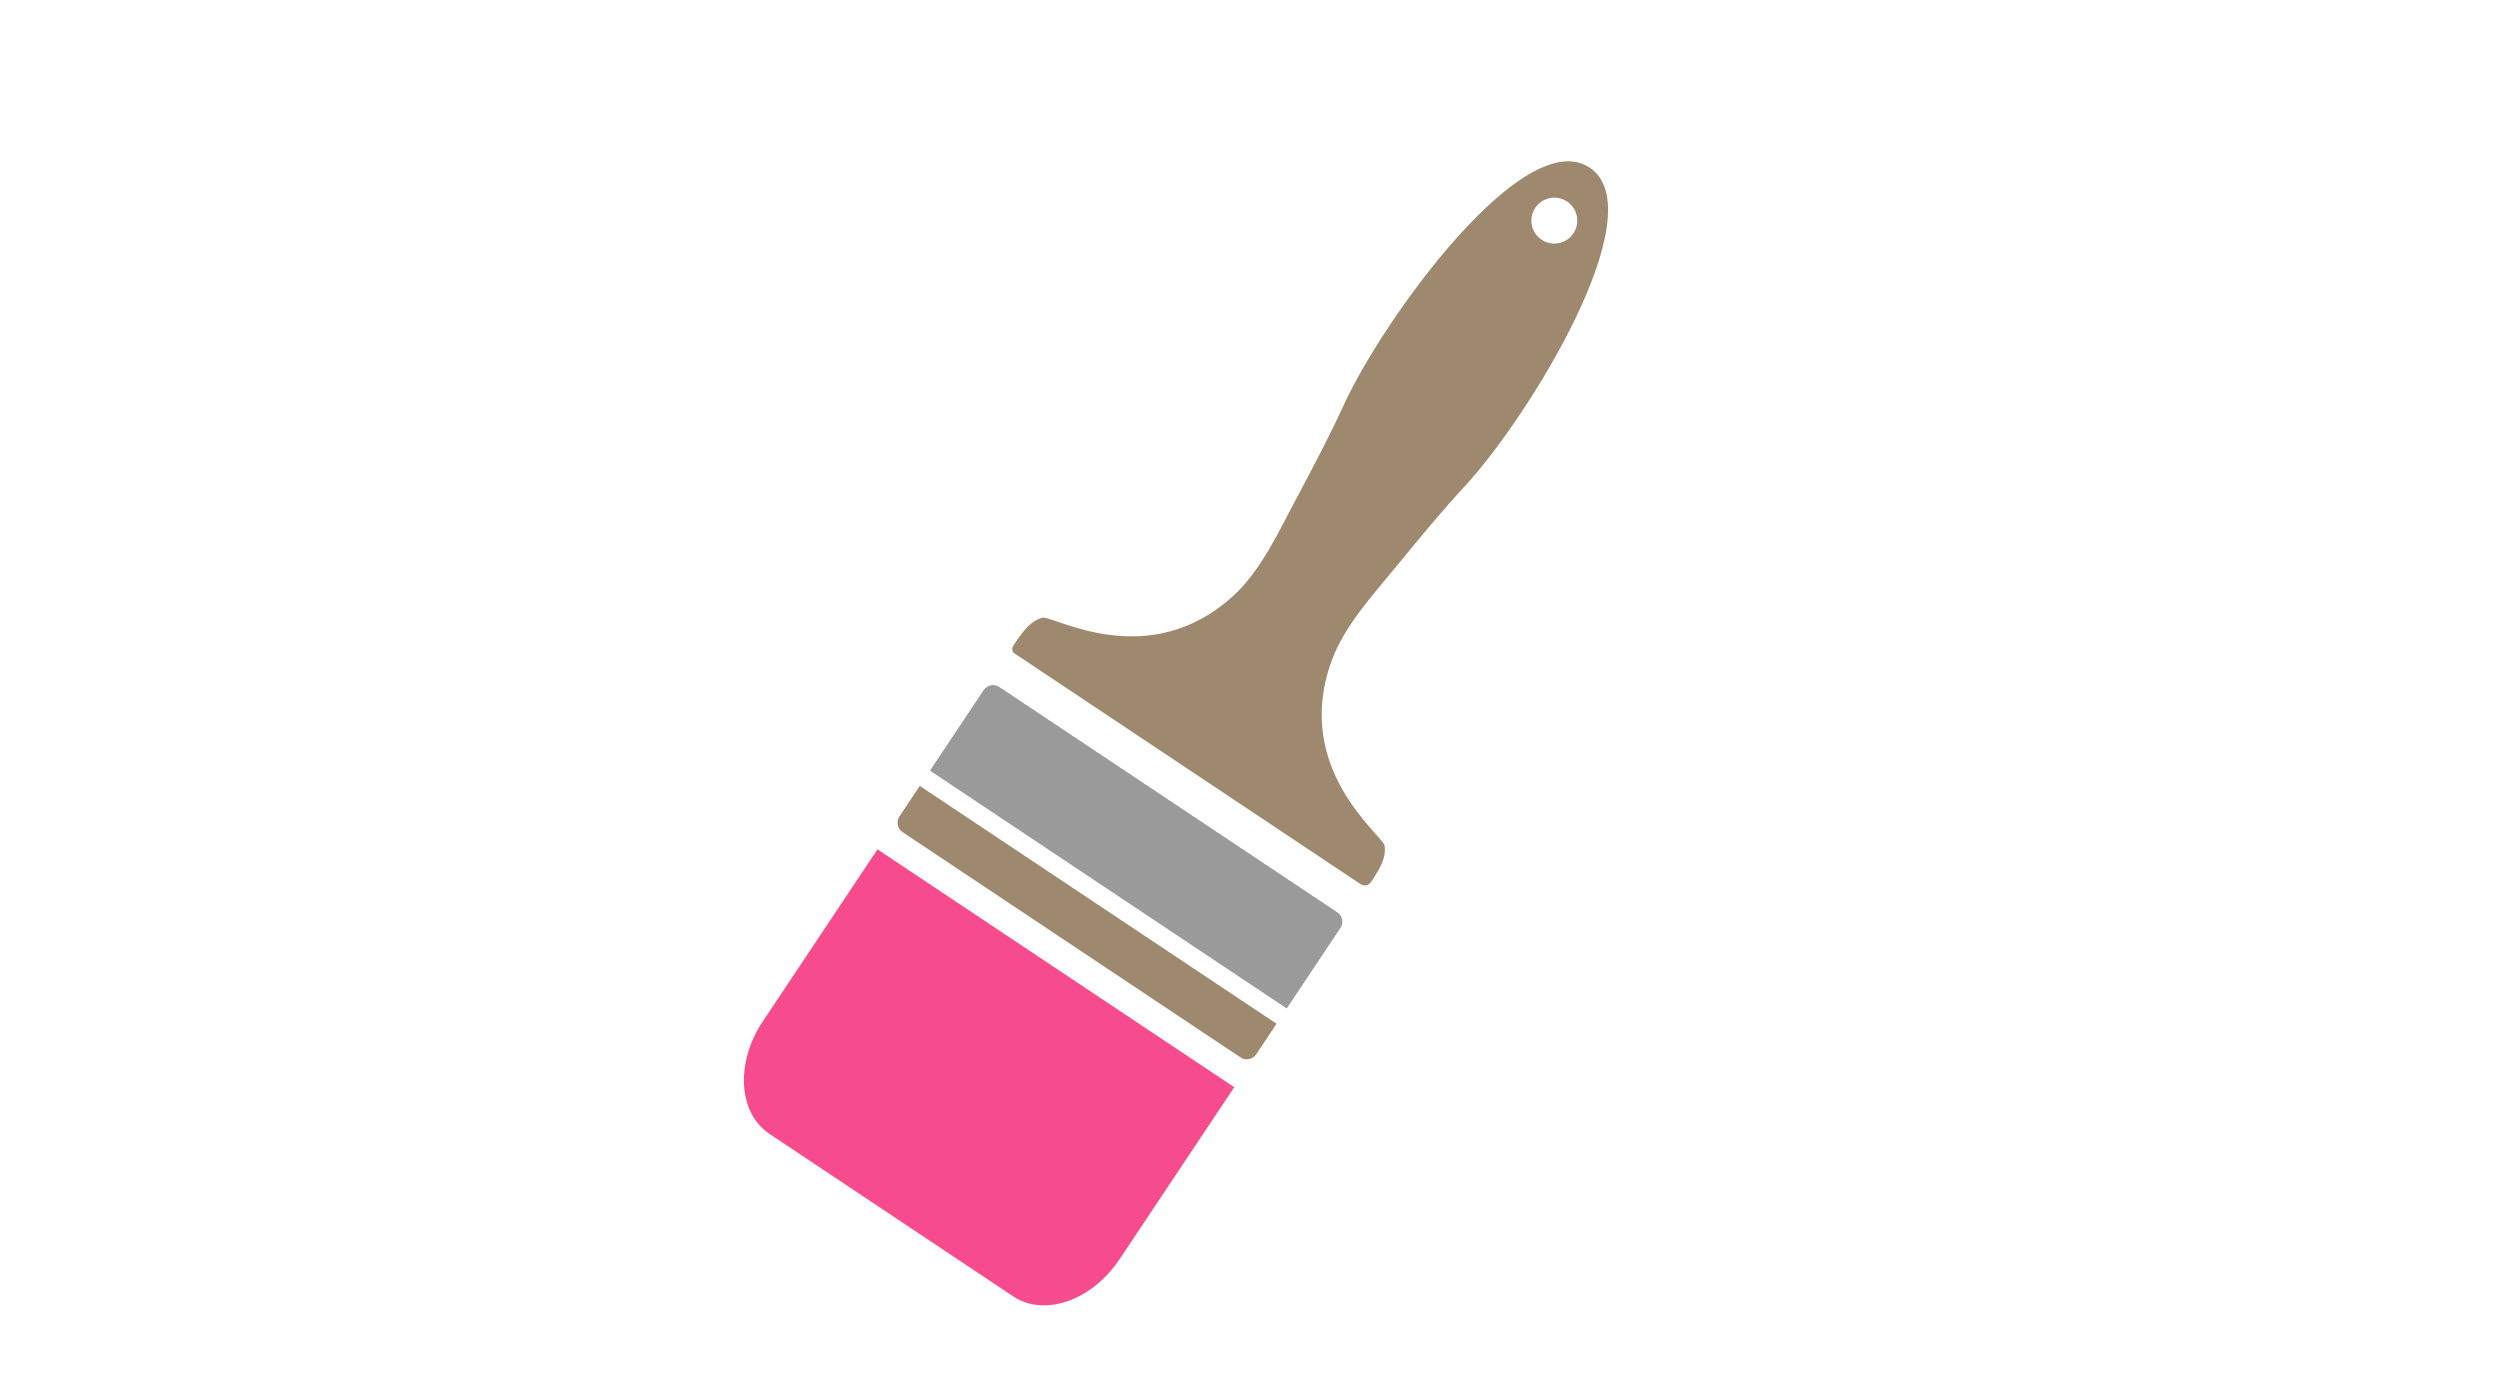
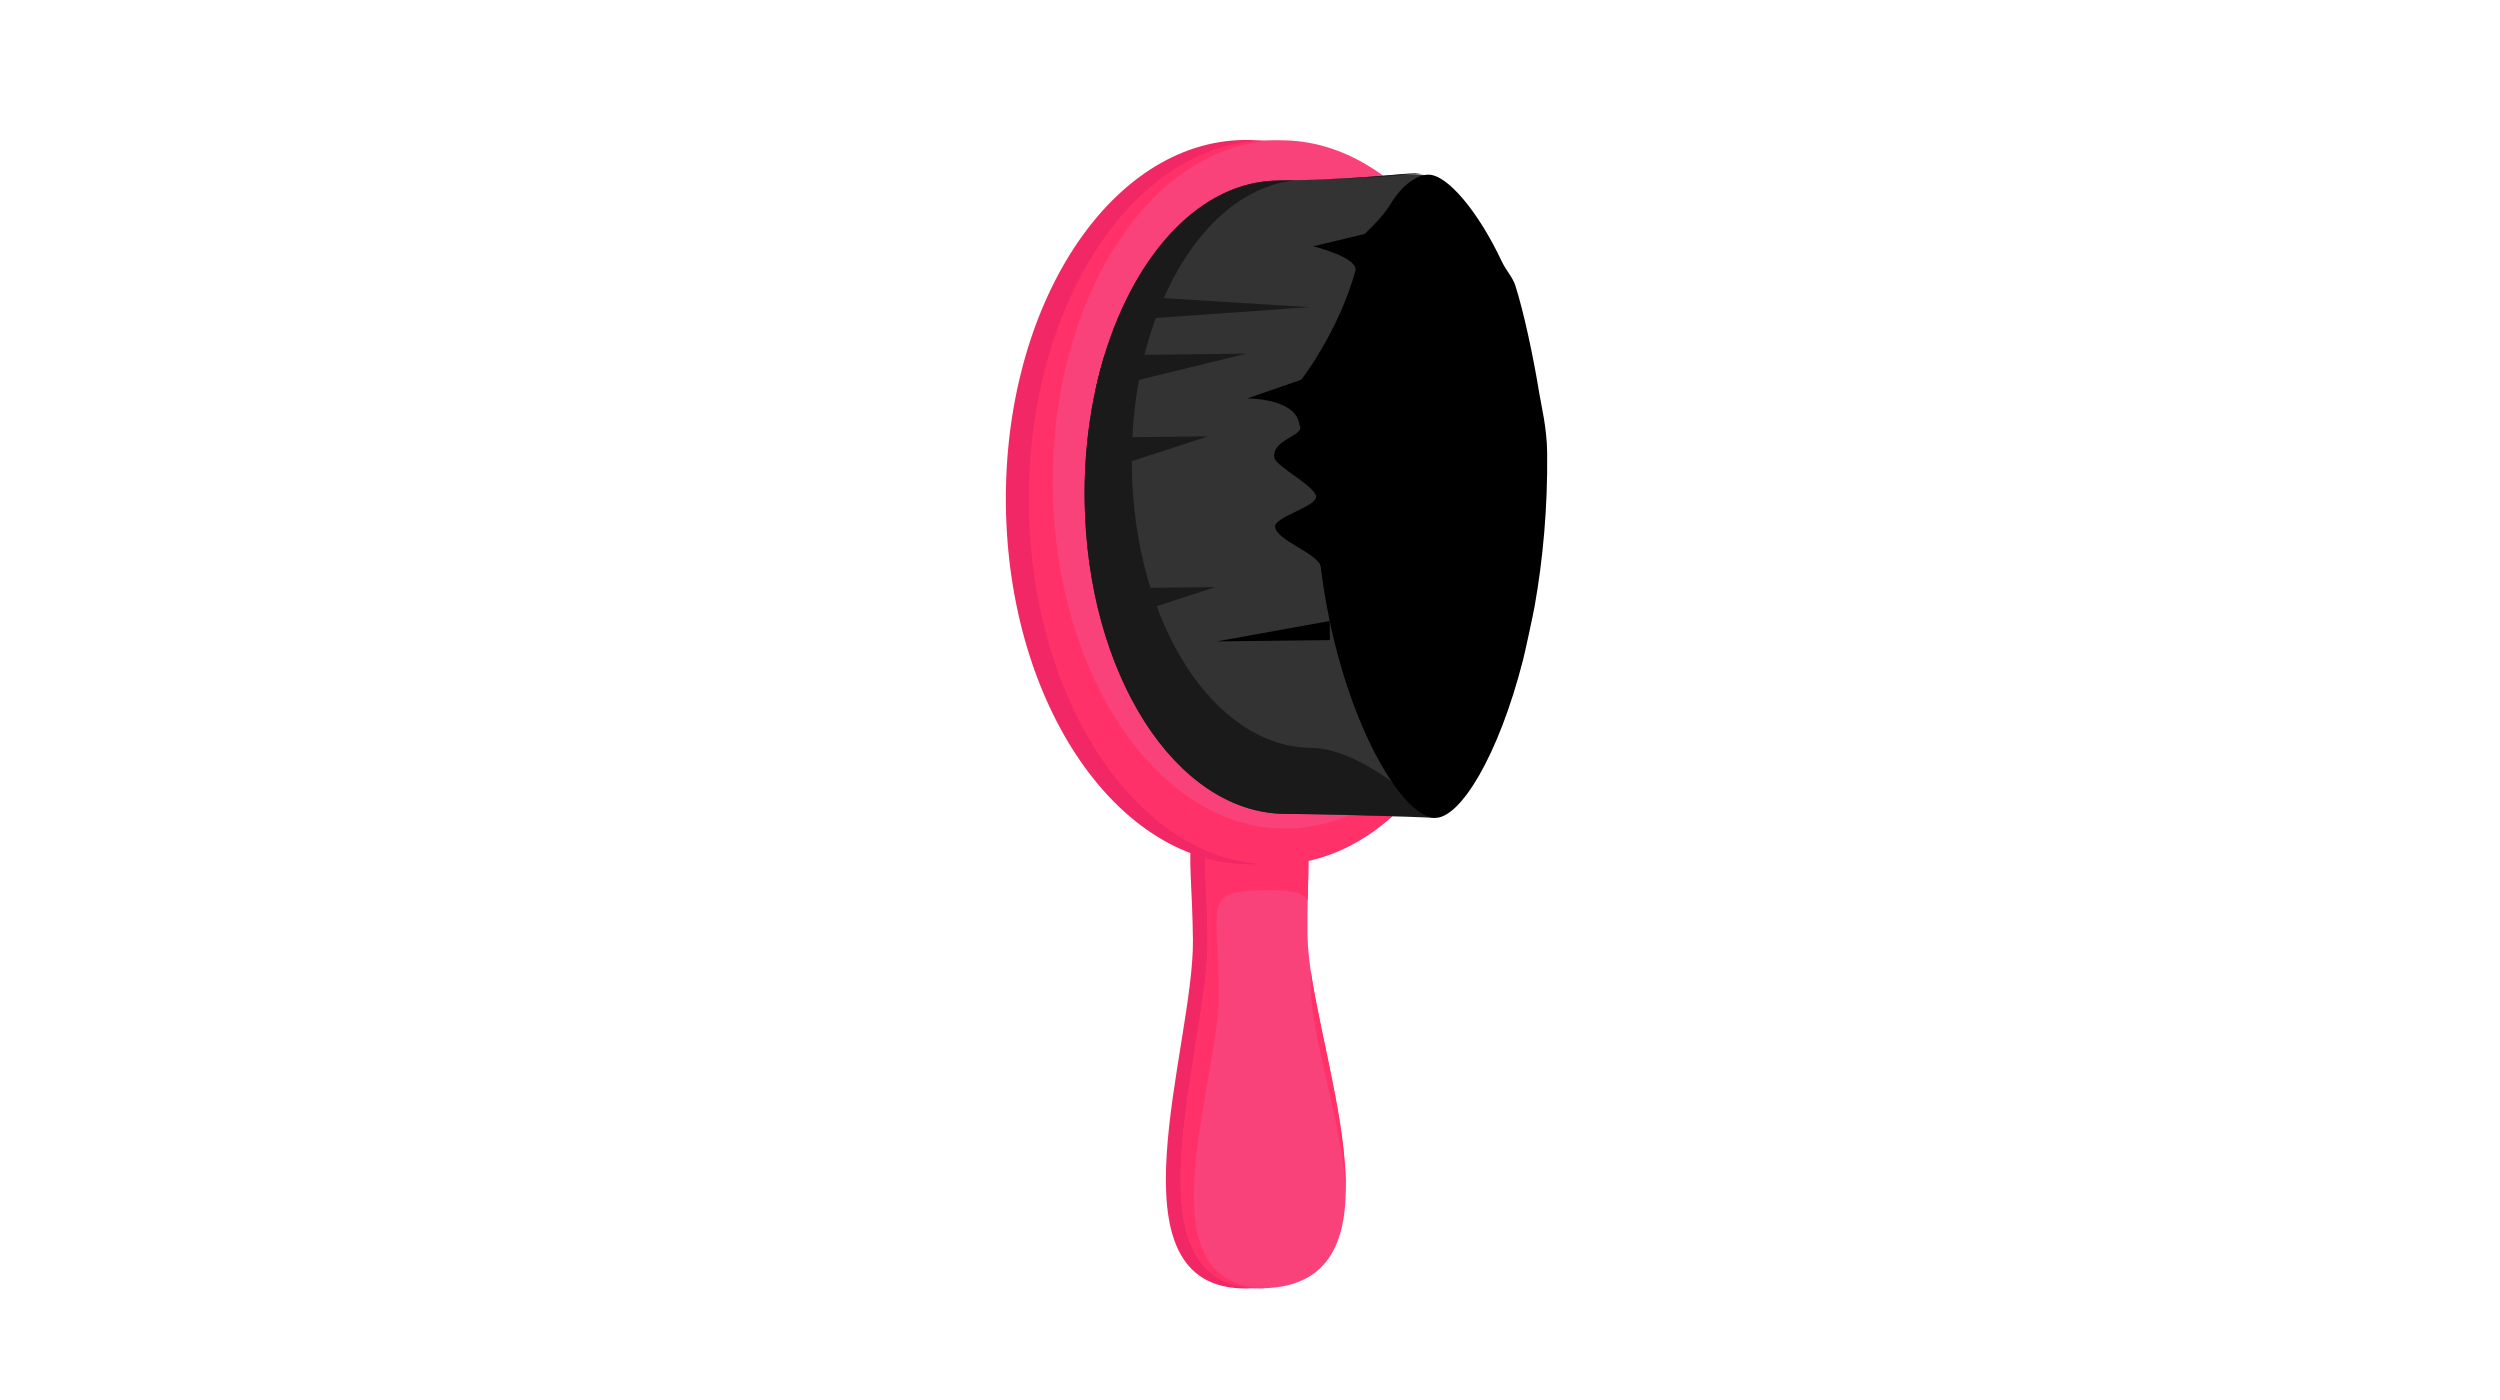
- <svg xmlns="http://www.w3.org/2000/svg" version="1.1" id="Layer_1" viewBox="0 0 768 430" enable-background="new 0 0 768 430" xml:space="preserve">
+ <svg xmlns="http://www.w3.org/2000/svg" version="1.1" id="Layer_1" x="0px" y="0px" viewBox="0 0 768 430" enable-background="new 0 0 768 430" xml:space="preserve">
  <g>
-     <path fill="#9E896F" d="M409.096,202.949c3.915-10.734,12.768-20.289,19.902-29.008c6.993-8.546,13.844-16.85,21.272-24.897   c19.333-20.944,58.286-84.067,38.067-97.547c-20.22-13.48-63.506,46.755-75.404,72.656c-4.57,9.953-9.602,19.47-14.801,29.211   c-5.305,9.939-10.72,21.786-19.122,29.528c-26.149,24.097-55.644,6.059-58.73,6.864c-3.614,0.946-5.74,3.741-8.86,8.383   c-1.363,2.045,0.768,2.945,0.768,2.945l105.366,70.244c0,0,2.1,1.922,3.82-0.668c2.889-4.346,4.468-7.305,3.973-10.857   C424.904,256.644,396.91,236.354,409.096,202.949z M473.574,73.641c-3.238-2.159-4.116-6.538-1.955-9.778   c2.16-3.24,6.54-4.115,9.779-1.956c3.239,2.16,4.114,6.538,1.954,9.778C481.192,74.926,476.814,75.801,473.574,73.641z" />
    <g>
-       <path fill="#9B9A9A" d="M410.813,280.249l-103.818-69.213c-1.588-1.058-3.756-0.625-4.814,0.963l-16.488,24.732l109.597,73.064    l16.488-24.732C412.836,283.476,412.402,281.308,410.813,280.249z" />
-       <path fill="#9E896F" d="M276.305,250.813c-1.059,1.588-0.625,3.754,0.962,4.814l103.819,69.213    c1.588,1.059,3.755,0.625,4.814-0.963l6.258-9.387l-109.596-73.066L276.305,250.813z" />
+       <g>
+         <path fill="#F22766" d="M366.468,288.734c0.363,32.725-27.377,107.566,16.532,107.082c48.141-0.533,14.503-75.668,14.14-108.391     c-0.361-32.721,4.596-35.732-15.738-35.506C361.07,252.145,366.107,256.014,366.468,288.734z" />
+         <path fill="#F9417A" d="M370.999,288.682c0.362,32.729-27.379,107.57,16.53,107.082c48.141-0.533,14.505-75.664,14.142-108.387     s4.594-35.734-15.736-35.508C365.599,252.096,370.635,255.963,370.999,288.682z" />
+         <g>
+           <path fill="#FF3168" d="M402.707,303.656c0.171,15.469,9.813,42.074,10.701,62.727c0.441-20.635-7.769-47.961-10.707-67.83      C402.688,300.154,402.688,301.85,402.707,303.656z" />
+           <path fill="#FF3168" d="M374.44,304.787c-0.31-27.797-4.946-31.078,13.793-31.285c8.075-0.09,11.813,0.344,13.489,3.082      c0.422-22.617,2.033-24.914-15.789-24.715c-20.335,0.227-15.298,4.094-14.935,36.812c0.362,32.729-27.379,107.57,16.53,107.082      c0.362-0.002,0.678-0.049,1.029-0.061C349.621,395.016,374.747,332.338,374.44,304.787z" />
+         </g>
+       </g>
+       <g>
+         <path fill="#F22766" d="M309.01,155.078c0.681,61.441,34.572,110.883,75.695,110.424c41.127-0.453,73.911-50.634,73.228-112.077     c-0.68-61.44-34.57-110.878-75.695-110.422C341.115,43.459,308.329,93.638,309.01,155.078z" />
+         <path fill="#FF3168" d="M316.059,155.217c0.682,61.443,34.572,110.883,75.697,110.426c41.126-0.455,71.553-50.608,70.869-112.049     c-0.679-61.442-32.214-110.905-73.338-110.449C348.161,43.6,315.377,93.775,316.059,155.217z" />
+         <path fill="#F9417A" d="M323.397,149.608c0.648,58.388,32.854,105.37,71.934,104.935c39.084-0.43,70.238-48.118,69.592-106.503     c-0.648-58.392-32.854-105.372-71.938-104.938C353.905,43.536,322.75,91.219,323.397,149.608z" />
+       </g>
+       <g>
+         <path fill="#333333" d="M339.289,109.123c-4.068,13.31-6.279,28.365-6.099,44.284c0.596,53.728,28.137,96.328,61.518,96.607     c44.223,0.371,43.097,3.473,54.113-6.766c19.027-17.682,3.613-55.512,3.236-89.539c-0.389-34.965,5.115-69.557-5.765-90.678     c-7.579-14.716-5.885-8.116-53.744-7.571C369.061,55.728,348.943,77.515,339.289,109.123z" />
+         <g>
+           <path fill="#1A1A1A" d="M436.616,53.287c-4.29-0.349-10.944,1.017-28.332,1.76C423.942,54.636,431.817,53.612,436.616,53.287z" />
+           <path fill="#1A1A1A" d="M440.964,251.258c0,0-21.296-21.363-38.075-21.506c-29.951-0.254-54.665-38.476-55.2-86.681      c-0.158-14.288,1.825-27.792,5.476-39.735c8.309-27.207,25.268-46.255,45.241-47.977c-1.869,0.04-3.795,0.077-5.856,0.101      c-23.488,0.268-43.606,22.055-53.26,53.663c-4.068,13.31-6.279,28.365-6.099,44.284c0.596,53.728,28.137,96.328,61.518,96.607      C420.23,250.23,440.964,251.258,440.964,251.258z" />
+         </g>
+         <path d="M461.398,80.409c1.257,2.671,3.265,4.706,4.102,7.286c2.541,7.852,5.55,21.897,7.359,33.084     c0.599,3.704,2.343,10.603,2.426,18.221c0.19,16.943-1.3,32.866-3.823,47.101c-0.493,2.785-2.915,14.045-3.638,16.849     c-7.548,29.364-19.159,48.223-26.86,48.307c-10.732,0.119-29.843-32.889-35.223-77.082c-0.496-4.085-13.783-8.143-14.03-12.401     c-0.171-2.976,12.632-6.114,12.597-9.16c-0.034-3.137-12.449-9.425-12.831-11.98c-0.866-5.802,9.668-6.713,7.744-10     c-0.899-8.4-16.103-8.233-16.103-8.233l16.627-5.742c0,0,11.279-14.396,16.631-33.398c1.162-4.12-12.921-7.599-12.921-7.599     l15.706-3.764c0,0,5.402-4.854,8.034-9.233c3.659-6.083,8.24-8.973,11.577-9.011C444.609,53.59,454.168,65.026,461.398,80.409z" />
+         <path fill="#1A1A1A" d="M343.063,98.542l59.178-4.188l-53.41-3.305C346.788,93.454,344.863,95.953,343.063,98.542z" />
+         <path fill="#1A1A1A" d="M382.967,108.638l-43.678,0.484c-1.07,3.495-2.002,7.114-2.803,10.834L382.967,108.638z" />
+         <path fill="#1A1A1A" d="M371.09,134.049l-32.281,0.356c-0.779,3.491-1.459,7.11-2.04,10.826L371.09,134.049z" />
+         <path fill="#1A1A1A" d="M373.354,180.357l-32.284,0.358c-0.779,3.493-1.457,7.11-2.04,10.828L373.354,180.357z" />
+         <polygon points="408.487,190.771 373.77,197.037 408.553,196.65    " />
+       </g>
    </g>
-     <path fill="#f64b8d" d="M234.321,313.786c-8.453,12.68-7.545,28.129,2.026,34.51l74.931,49.955   c9.572,6.381,24.182,1.277,32.635-11.402l35.243-52.863l-109.592-73.062L234.321,313.786z" />
  </g>
</svg>
